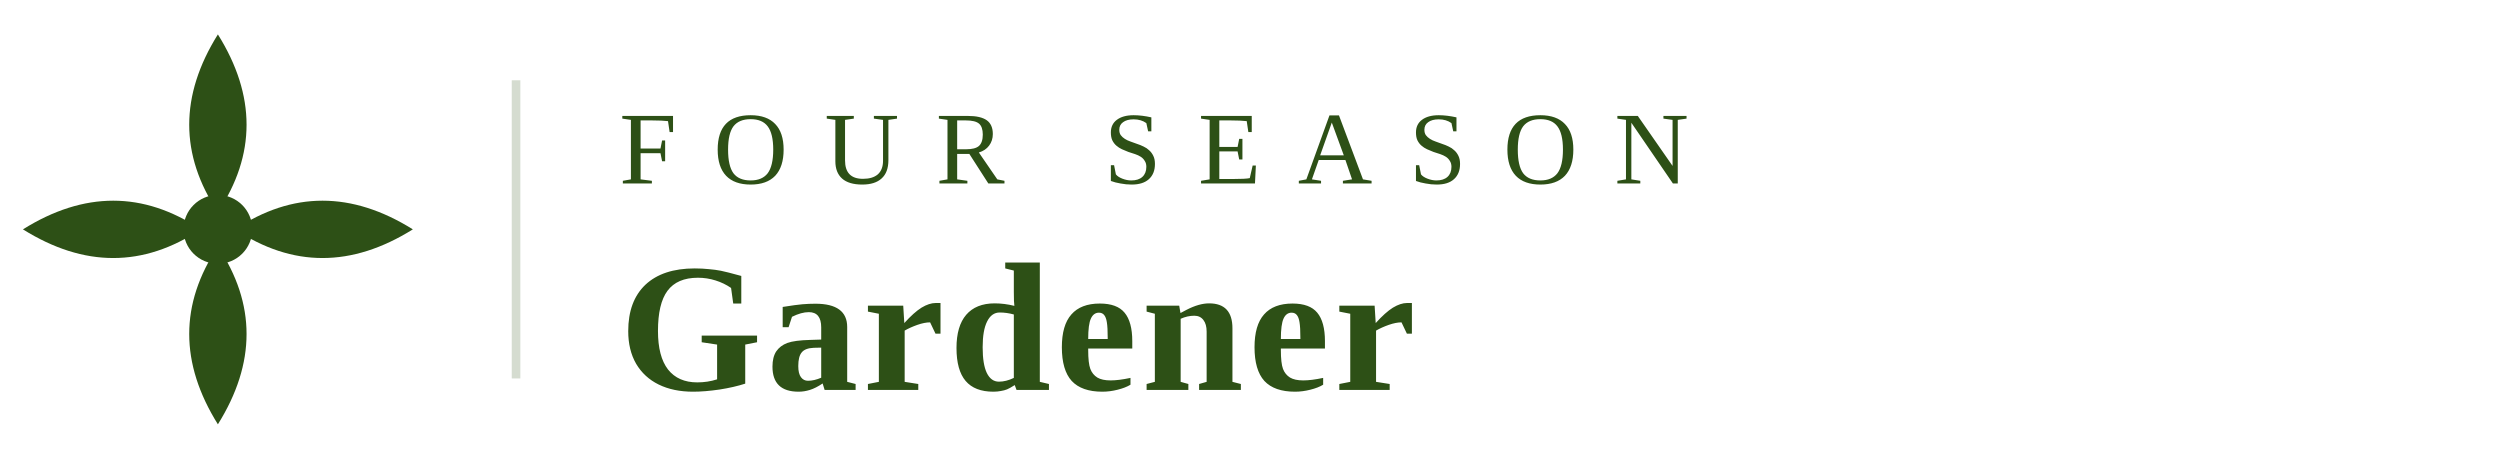
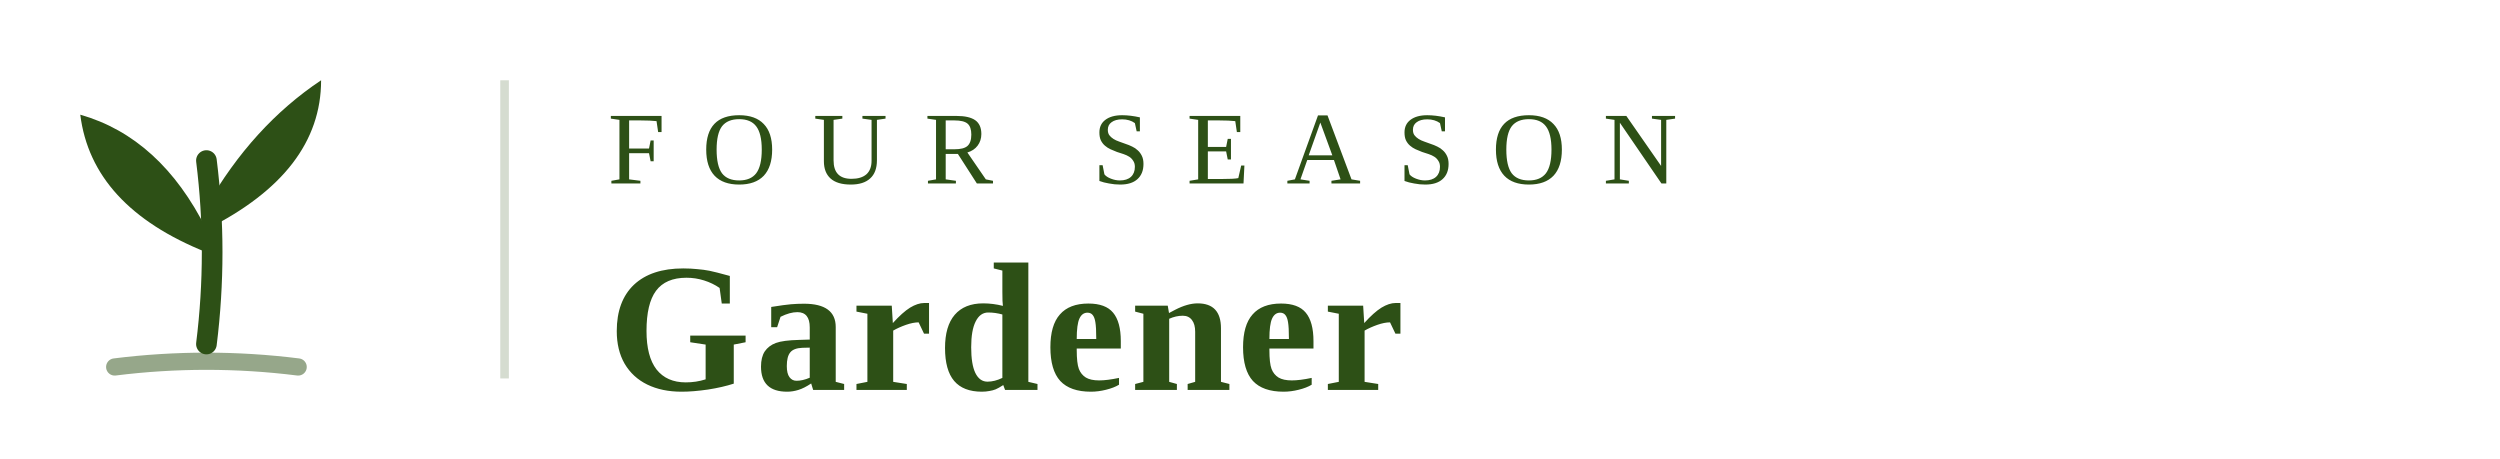
<svg xmlns="http://www.w3.org/2000/svg" viewBox="0 0 218 40" width="218" height="40" role="img" aria-label="Four Season Gardener">
-   <g transform="translate(19,20)">
-     <path d="M0-1.5 Q5-9 0-17 Q-5-9 0-1.5Z" fill="#2D5016" />
-     <path d="M1.5,0 Q9,5 17,0 Q9-5 1.5,0Z" fill="#2D5016" />
-     <path d="M0,1.5 Q5,9 0,17 Q-5,9 0,1.5Z" fill="#2D5016" />
-     <path d="M-1.5,0 Q-9,5 -17,0 Q-9-5 -1.5,0Z" fill="#2D5016" />
-     <circle r="3" fill="#2D5016" />
+   <g transform="translate(18,20)">
+     <path d="M0,10 Q1,2 0,-6" stroke="#2D5016" stroke-width="1.8" fill="none" stroke-linecap="round" />
+     <path d="M0,2 Q-10,-2 -11,-10 Q-4,-8 0,0Z" fill="#2D5016" />
+     <path d="M0,0 Q10,-5 10,-13 Q4,-9 0,-2Z" fill="#2D5016" />
+     <path d="M-8,12 Q0,11 8,12" stroke="#2D5016" stroke-width="1.5" fill="none" stroke-linecap="round" opacity="0.5" />
  </g>
-   <line x1="45" y1="7" x2="45" y2="33" stroke="#2D5016" stroke-width="0.75" opacity="0.2" />
-   <text x="54" y="16" font-family="Georgia,'Times New Roman',serif" font-size="9" font-weight="400" letter-spacing="3.2" fill="#2D5016" dominant-baseline="auto">FOUR SEASON</text>
-   <text x="54" y="34" font-family="Georgia,'Times New Roman',serif" font-size="16" font-weight="700" letter-spacing="0.4" fill="#2D5016" dominant-baseline="auto">Gardener</text>
+   <line x1="44" y1="7" x2="44" y2="33" stroke="#2D5016" stroke-width="0.75" opacity="0.2" />
+   <text x="53" y="16" font-family="Georgia,'Times New Roman',serif" font-size="9" font-weight="400" letter-spacing="3.2" fill="#2D5016">FOUR SEASON</text>
+   <text x="53" y="34" font-family="Georgia,'Times New Roman',serif" font-size="16" font-weight="700" letter-spacing="0.4" fill="#2D5016">Gardener</text>
</svg>
